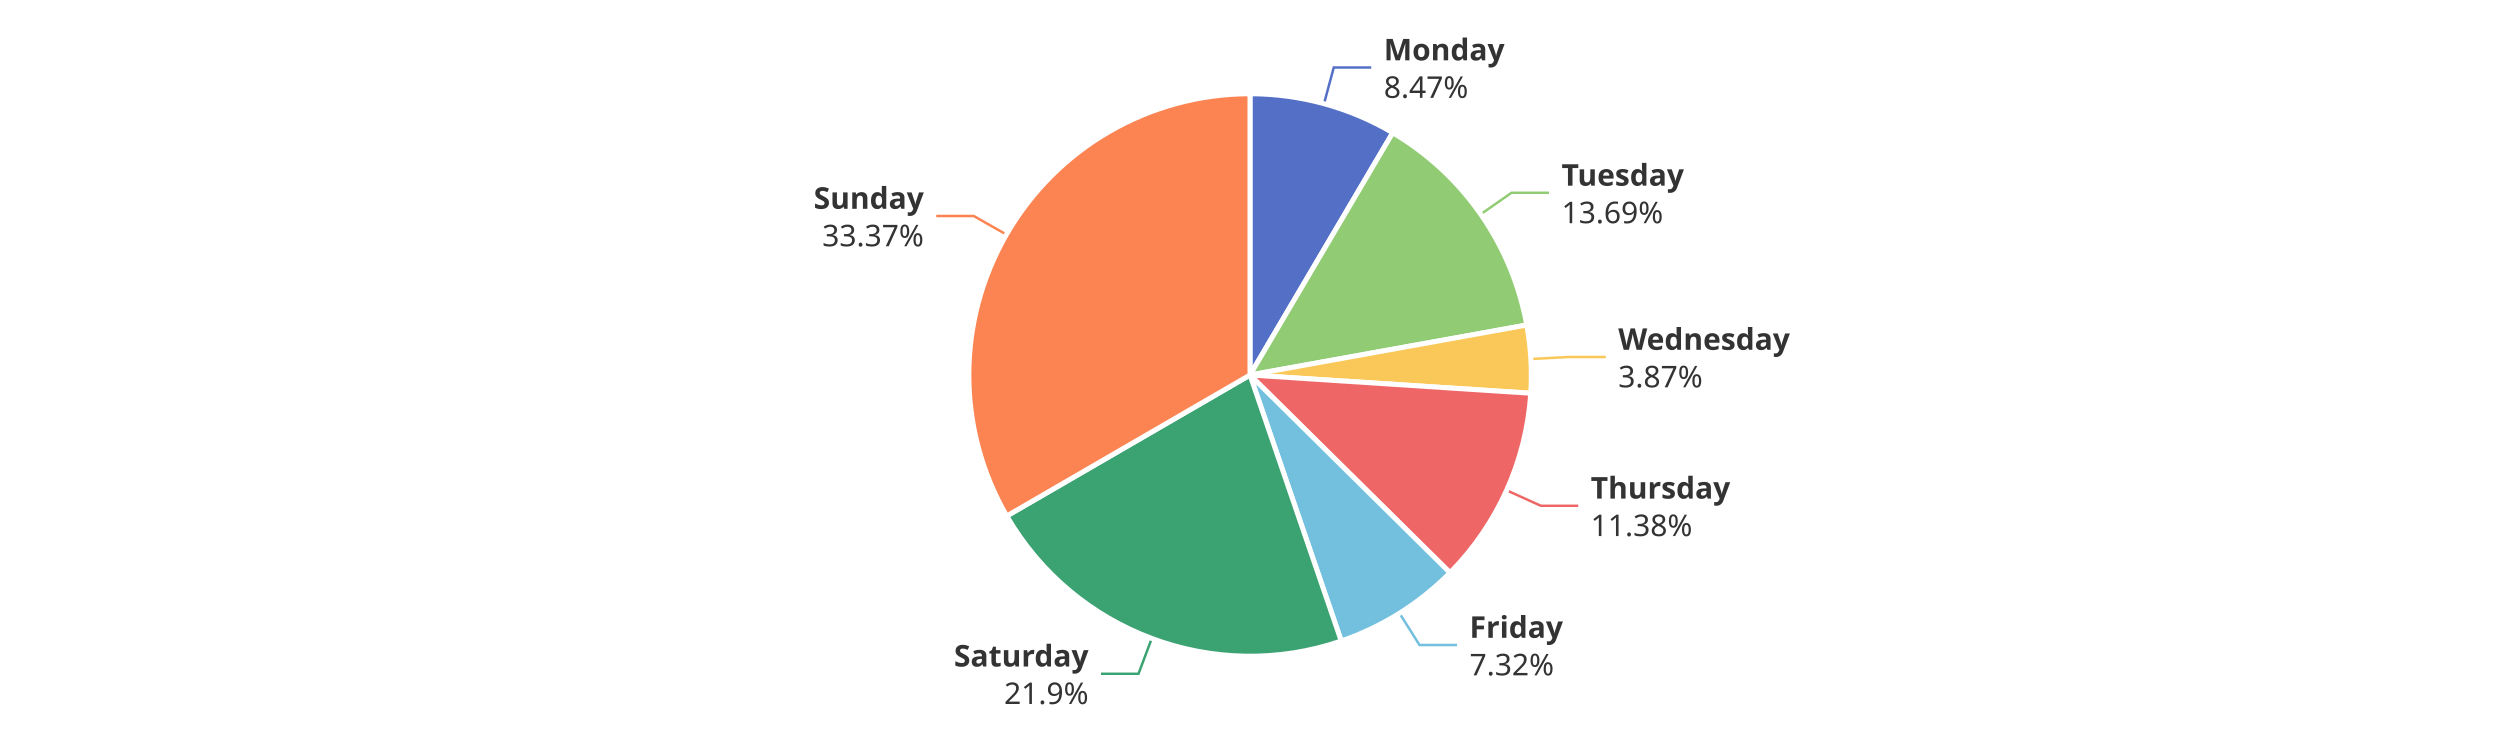
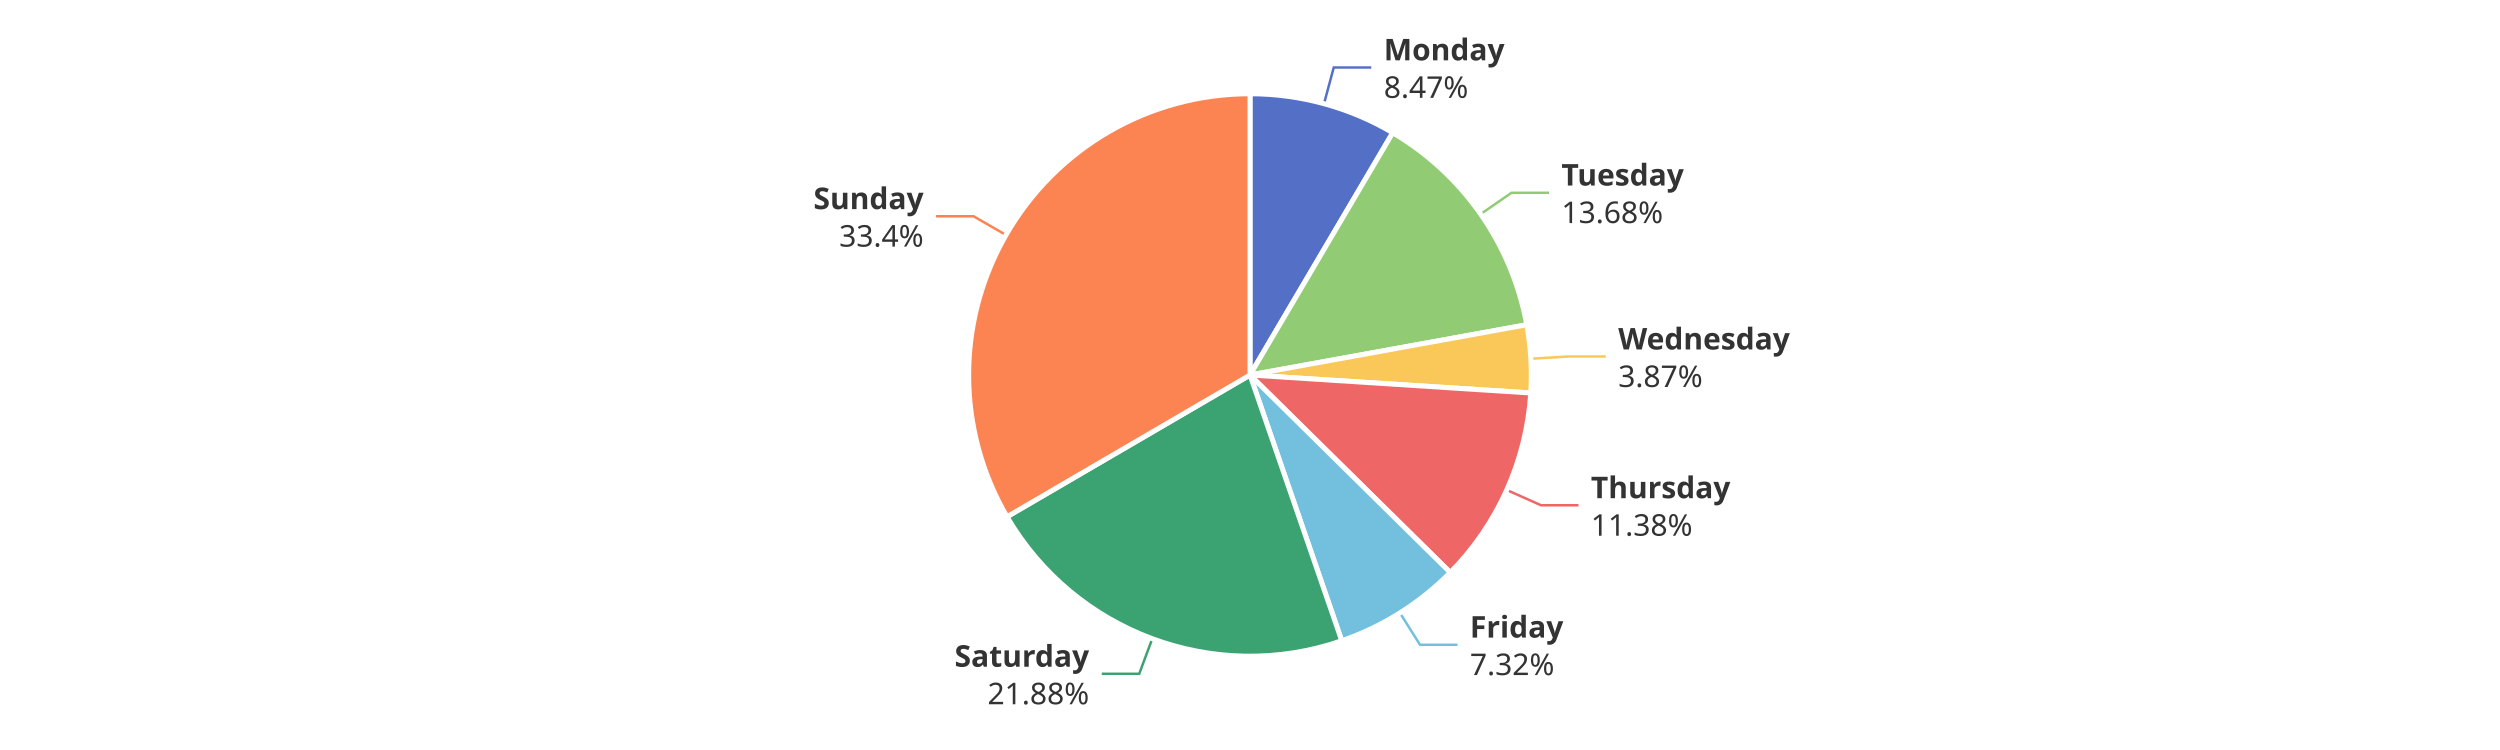
<svg xmlns="http://www.w3.org/2000/svg" width="1000" height="300" version="1.1" baseProfile="full" viewBox="0 0 1000 300">
  <rect width="1000" height="300" x="0" y="0" id="0" fill="#ffffff" />
  <polyline points="529.6 41.5 533.5 27 548.5 27" fill="none" stroke="#5470c6" />
-   <polyline points="592.3 85.7 604.6 77.1 619.6 77.1" fill="none" stroke="#91cc75" />
-   <polyline points="612.3 143.6 627.3 142.8 642.3 142.8" fill="none" stroke="#fac858" />
-   <polyline points="602.6 196.1 616.3 202.3 631.3 202.3" fill="none" stroke="#ee6666" />
-   <polyline points="559.8 245.3 567.8 258 582.8 258" fill="none" stroke="#73c0de" />
-   <polyline points="460.7 255.4 455.4 269.5 440.4 269.5" fill="none" stroke="#3ba272" />
-   <polyline points="402.5 93.8 389.5 86.4 374.5 86.4" fill="none" stroke="#fc8452" />
+   <polyline points="592.3 85.6 604.6 77.1 619.6 77.1" fill="none" stroke="#91cc75" />
+   <polyline points="612.3 143.5 627.3 142.6 642.3 142.6" fill="none" stroke="#fac858" />
+   <polyline points="602.7 196 616.4 202.1 631.4 202.1" fill="none" stroke="#ee6666" />
+   <polyline points="560 245.2 568 257.9 583 257.9" fill="none" stroke="#73c0de" />
+   <polyline points="460.9 255.5 455.7 269.5 440.7 269.5" fill="none" stroke="#3ba272" />
+   <polyline points="402.4 94 389.4 86.5 374.4 86.5" fill="none" stroke="#fc8452" />
  <path d="M500 37.5A112.5 112.5 0 0 1 557.1 53.1L500 150Z" fill="#5470c6" stroke="#fff" stroke-width="2" stroke-linejoin="round" />
-   <path d="M557.1 53.1A112.5 112.5 0 0 1 610.7 130L500 150Z" fill="#91cc75" stroke="#fff" stroke-width="2" stroke-linejoin="round" />
-   <path d="M610.7 130A112.5 112.5 0 0 1 612.3 157.3L500 150Z" fill="#fac858" stroke="#fff" stroke-width="2" stroke-linejoin="round" />
-   <path d="M612.3 157.3A112.5 112.5 0 0 1 580 229.1L500 150Z" fill="#ee6666" stroke="#fff" stroke-width="2" stroke-linejoin="round" />
-   <path d="M580 229.1A112.5 112.5 0 0 1 536.5 256.4L500 150Z" fill="#73c0de" stroke="#fff" stroke-width="2" stroke-linejoin="round" />
-   <path d="M536.5 256.4A112.5 112.5 0 0 1 402.7 206.4L500 150Z" fill="#3ba272" stroke="#fff" stroke-width="2" stroke-linejoin="round" />
-   <path d="M402.7 206.4A112.5 112.5 0 0 1 500 37.5L500 150Z" fill="#fc8452" stroke="#fff" stroke-width="2" stroke-linejoin="round" />
-   <path d="M0 -15l42.8 0l0 30l-42.8 0Z" transform="translate(553.5312 26.9882)" fill="none" />
-   <text dominant-baseline="central" text-anchor="start" style="font-size:12px;font-family:sans-serif;font-weight:bold;" y="-7.5" transform="translate(553.5312 26.9882)" fill="#333" stroke="rgb(255,255,255)" stroke-width="2" paint-order="stroke" stroke-miterlimit="2">Monday</text>
-   <text dominant-baseline="central" text-anchor="start" style="font-size:12px;font-family:sans-serif;" y="7.5" transform="translate(553.5312 26.9882)" fill="#333" stroke="rgb(255,255,255)" stroke-width="2" paint-order="stroke" stroke-miterlimit="2">8.47%</text>
-   <path d="M0 -15l46.2 0l0 30l-46.2 0Z" transform="translate(624.6196 77.1235)" fill="none" />
-   <text dominant-baseline="central" text-anchor="start" style="font-size:12px;font-family:sans-serif;font-weight:bold;" y="-7.5" transform="translate(624.6196 77.1235)" fill="#333" stroke="rgb(255,255,255)" stroke-width="2" paint-order="stroke" stroke-miterlimit="2">Tuesday</text>
-   <text dominant-baseline="central" text-anchor="start" style="font-size:12px;font-family:sans-serif;" y="7.5" transform="translate(624.6196 77.1235)" fill="#333" stroke="rgb(255,255,255)" stroke-width="2" paint-order="stroke" stroke-miterlimit="2">13.69%</text>
-   <path d="M0 -15l63.6 0l0 30l-63.6 0Z" transform="translate(647.295 142.7732)" fill="none" />
-   <text dominant-baseline="central" text-anchor="start" style="font-size:12px;font-family:sans-serif;font-weight:bold;" y="-7.5" transform="translate(647.295 142.7732)" fill="#333" stroke="rgb(255,255,255)" stroke-width="2" paint-order="stroke" stroke-miterlimit="2">Wednesday</text>
-   <text dominant-baseline="central" text-anchor="start" style="font-size:12px;font-family:sans-serif;" y="7.5" transform="translate(647.295 142.7732)" fill="#333" stroke="rgb(255,255,255)" stroke-width="2" paint-order="stroke" stroke-miterlimit="2">3.87%</text>
-   <path d="M0 -15l50.2 0l0 30l-50.2 0Z" transform="translate(636.2922 202.2721)" fill="none" />
-   <text dominant-baseline="central" text-anchor="start" style="font-size:12px;font-family:sans-serif;font-weight:bold;" y="-7.5" transform="translate(636.2922 202.2721)" fill="#333" stroke="rgb(255,255,255)" stroke-width="2" paint-order="stroke" stroke-miterlimit="2">Thursday</text>
-   <text dominant-baseline="central" text-anchor="start" style="font-size:12px;font-family:sans-serif;" y="7.5" transform="translate(636.2922 202.2721)" fill="#333" stroke="rgb(255,255,255)" stroke-width="2" paint-order="stroke" stroke-miterlimit="2">11.38%</text>
-   <path d="M0 -15l34.2 0l0 30l-34.2 0Z" transform="translate(587.8159 257.9688)" fill="none" />
-   <text dominant-baseline="central" text-anchor="start" style="font-size:12px;font-family:sans-serif;font-weight:bold;" y="-7.5" transform="translate(587.8159 257.9688)" fill="#333" stroke="rgb(255,255,255)" stroke-width="2" paint-order="stroke" stroke-miterlimit="2">Friday</text>
-   <text dominant-baseline="central" text-anchor="start" style="font-size:12px;font-family:sans-serif;" y="7.5" transform="translate(587.8159 257.9688)" fill="#333" stroke="rgb(255,255,255)" stroke-width="2" paint-order="stroke" stroke-miterlimit="2">7.32%</text>
-   <path d="M-48.2 -15l48.2 0l0 30l-48.2 0Z" transform="translate(435.4152 269.4506)" fill="none" />
-   <text dominant-baseline="central" text-anchor="end" style="font-size:12px;font-family:sans-serif;font-weight:bold;" y="-7.5" transform="translate(435.4152 269.4506)" fill="#333" stroke="rgb(255,255,255)" stroke-width="2" paint-order="stroke" stroke-miterlimit="2">Saturday</text>
-   <text dominant-baseline="central" text-anchor="end" style="font-size:12px;font-family:sans-serif;" y="7.5" transform="translate(435.4152 269.4506)" fill="#333" stroke="rgb(255,255,255)" stroke-width="2" paint-order="stroke" stroke-miterlimit="2">21.9%</text>
-   <path d="M-40.9 -15l40.9 0l0 30l-40.9 0Z" transform="translate(369.5217 86.3541)" fill="none" />
-   <text dominant-baseline="central" text-anchor="end" style="font-size:12px;font-family:sans-serif;font-weight:bold;" y="-7.5" transform="translate(369.5217 86.3541)" fill="#333" stroke="rgb(255,255,255)" stroke-width="2" paint-order="stroke" stroke-miterlimit="2">Sunday</text>
-   <text dominant-baseline="central" text-anchor="end" style="font-size:12px;font-family:sans-serif;" y="7.5" transform="translate(369.5217 86.3541)" fill="#333" stroke="rgb(255,255,255)" stroke-width="2" paint-order="stroke" stroke-miterlimit="2">33.37%</text>
+   <path d="M557.1 53.1A112.5 112.5 0 0 1 610.7 129.9L500 150Z" fill="#91cc75" stroke="#fff" stroke-width="2" stroke-linejoin="round" />
+   <path d="M610.7 129.9A112.5 112.5 0 0 1 612.3 157.2L500 150Z" fill="#fac858" stroke="#fff" stroke-width="2" stroke-linejoin="round" />
+   <path d="M612.3 157.2A112.5 112.5 0 0 1 580.1 229L500 150Z" fill="#ee6666" stroke="#fff" stroke-width="2" stroke-linejoin="round" />
+   <path d="M580.1 229A112.5 112.5 0 0 1 536.7 256.3L500 150Z" fill="#73c0de" stroke="#fff" stroke-width="2" stroke-linejoin="round" />
+   <path d="M536.7 256.3A112.5 112.5 0 0 1 402.8 206.7L500 150Z" fill="#3ba272" stroke="#fff" stroke-width="2" stroke-linejoin="round" />
+   <path d="M402.8 206.7A112.5 112.5 0 0 1 500 37.5L500 150Z" fill="#fc8452" stroke="#fff" stroke-width="2" stroke-linejoin="round" />
+   <path d="M0 -15l42.8 0l0 30l-42.8 0Z" transform="translate(553.5213 26.9855)" fill="none" />
+   <text dominant-baseline="central" text-anchor="start" style="font-size:12px;font-family:sans-serif;font-weight:bold;" y="-7.5" transform="translate(553.5213 26.9855)" fill="#333" stroke="rgb(255,255,255)" stroke-width="2" paint-order="stroke" stroke-miterlimit="2">Monday</text>
+   <text dominant-baseline="central" text-anchor="start" style="font-size:12px;font-family:sans-serif;" y="7.5" transform="translate(553.5213 26.9855)" fill="#333" stroke="rgb(255,255,255)" stroke-width="2" paint-order="stroke" stroke-miterlimit="2">8.47%</text>
+   <path d="M0 -15l46.2 0l0 30l-46.2 0Z" transform="translate(624.5757 77.0605)" fill="none" />
+   <text dominant-baseline="central" text-anchor="start" style="font-size:12px;font-family:sans-serif;font-weight:bold;" y="-7.5" transform="translate(624.5757 77.0605)" fill="#333" stroke="rgb(255,255,255)" stroke-width="2" paint-order="stroke" stroke-miterlimit="2">Tuesday</text>
+   <text dominant-baseline="central" text-anchor="start" style="font-size:12px;font-family:sans-serif;" y="7.5" transform="translate(624.5757 77.0605)" fill="#333" stroke="rgb(255,255,255)" stroke-width="2" paint-order="stroke" stroke-miterlimit="2">13.68%</text>
+   <path d="M0 -15l63.6 0l0 30l-63.6 0Z" transform="translate(647.2871 142.6354)" fill="none" />
+   <text dominant-baseline="central" text-anchor="start" style="font-size:12px;font-family:sans-serif;font-weight:bold;" y="-7.5" transform="translate(647.2871 142.6354)" fill="#333" stroke="rgb(255,255,255)" stroke-width="2" paint-order="stroke" stroke-miterlimit="2">Wednesday</text>
+   <text dominant-baseline="central" text-anchor="start" style="font-size:12px;font-family:sans-serif;" y="7.5" transform="translate(647.2871 142.6354)" fill="#333" stroke="rgb(255,255,255)" stroke-width="2" paint-order="stroke" stroke-miterlimit="2">3.87%</text>
+   <path d="M0 -15l50.2 0l0 30l-50.2 0Z" transform="translate(636.3562 202.1295)" fill="none" />
+   <text dominant-baseline="central" text-anchor="start" style="font-size:12px;font-family:sans-serif;font-weight:bold;" y="-7.5" transform="translate(636.3562 202.1295)" fill="#333" stroke="rgb(255,255,255)" stroke-width="2" paint-order="stroke" stroke-miterlimit="2">Thursday</text>
+   <text dominant-baseline="central" text-anchor="start" style="font-size:12px;font-family:sans-serif;" y="7.5" transform="translate(636.3562 202.1295)" fill="#333" stroke="rgb(255,255,255)" stroke-width="2" paint-order="stroke" stroke-miterlimit="2">11.38%</text>
+   <path d="M0 -15l34.2 0l0 30l-34.2 0Z" transform="translate(587.9673 257.8735)" fill="none" />
+   <text dominant-baseline="central" text-anchor="start" style="font-size:12px;font-family:sans-serif;font-weight:bold;" y="-7.5" transform="translate(587.9673 257.8735)" fill="#333" stroke="rgb(255,255,255)" stroke-width="2" paint-order="stroke" stroke-miterlimit="2">Friday</text>
+   <text dominant-baseline="central" text-anchor="start" style="font-size:12px;font-family:sans-serif;" y="7.5" transform="translate(587.9673 257.8735)" fill="#333" stroke="rgb(255,255,255)" stroke-width="2" paint-order="stroke" stroke-miterlimit="2">7.32%</text>
+   <path d="M-48.2 -15l48.2 0l0 30l-48.2 0Z" transform="translate(435.6532 269.5392)" fill="none" />
+   <text dominant-baseline="central" text-anchor="end" style="font-size:12px;font-family:sans-serif;font-weight:bold;" y="-7.5" transform="translate(435.6532 269.5392)" fill="#333" stroke="rgb(255,255,255)" stroke-width="2" paint-order="stroke" stroke-miterlimit="2">Saturday</text>
+   <text dominant-baseline="central" text-anchor="end" style="font-size:12px;font-family:sans-serif;" y="7.5" transform="translate(435.6532 269.5392)" fill="#333" stroke="rgb(255,255,255)" stroke-width="2" paint-order="stroke" stroke-miterlimit="2">21.88%</text>
+   <path d="M-40.9 -15l40.9 0l0 30l-40.9 0Z" transform="translate(369.4419 86.4929)" fill="none" />
+   <text dominant-baseline="central" text-anchor="end" style="font-size:12px;font-family:sans-serif;font-weight:bold;" y="-7.5" transform="translate(369.4419 86.4929)" fill="#333" stroke="rgb(255,255,255)" stroke-width="2" paint-order="stroke" stroke-miterlimit="2">Sunday</text>
+   <text dominant-baseline="central" text-anchor="end" style="font-size:12px;font-family:sans-serif;" y="7.5" transform="translate(369.4419 86.4929)" fill="#333" stroke="rgb(255,255,255)" stroke-width="2" paint-order="stroke" stroke-miterlimit="2">33.4%</text>
</svg>
